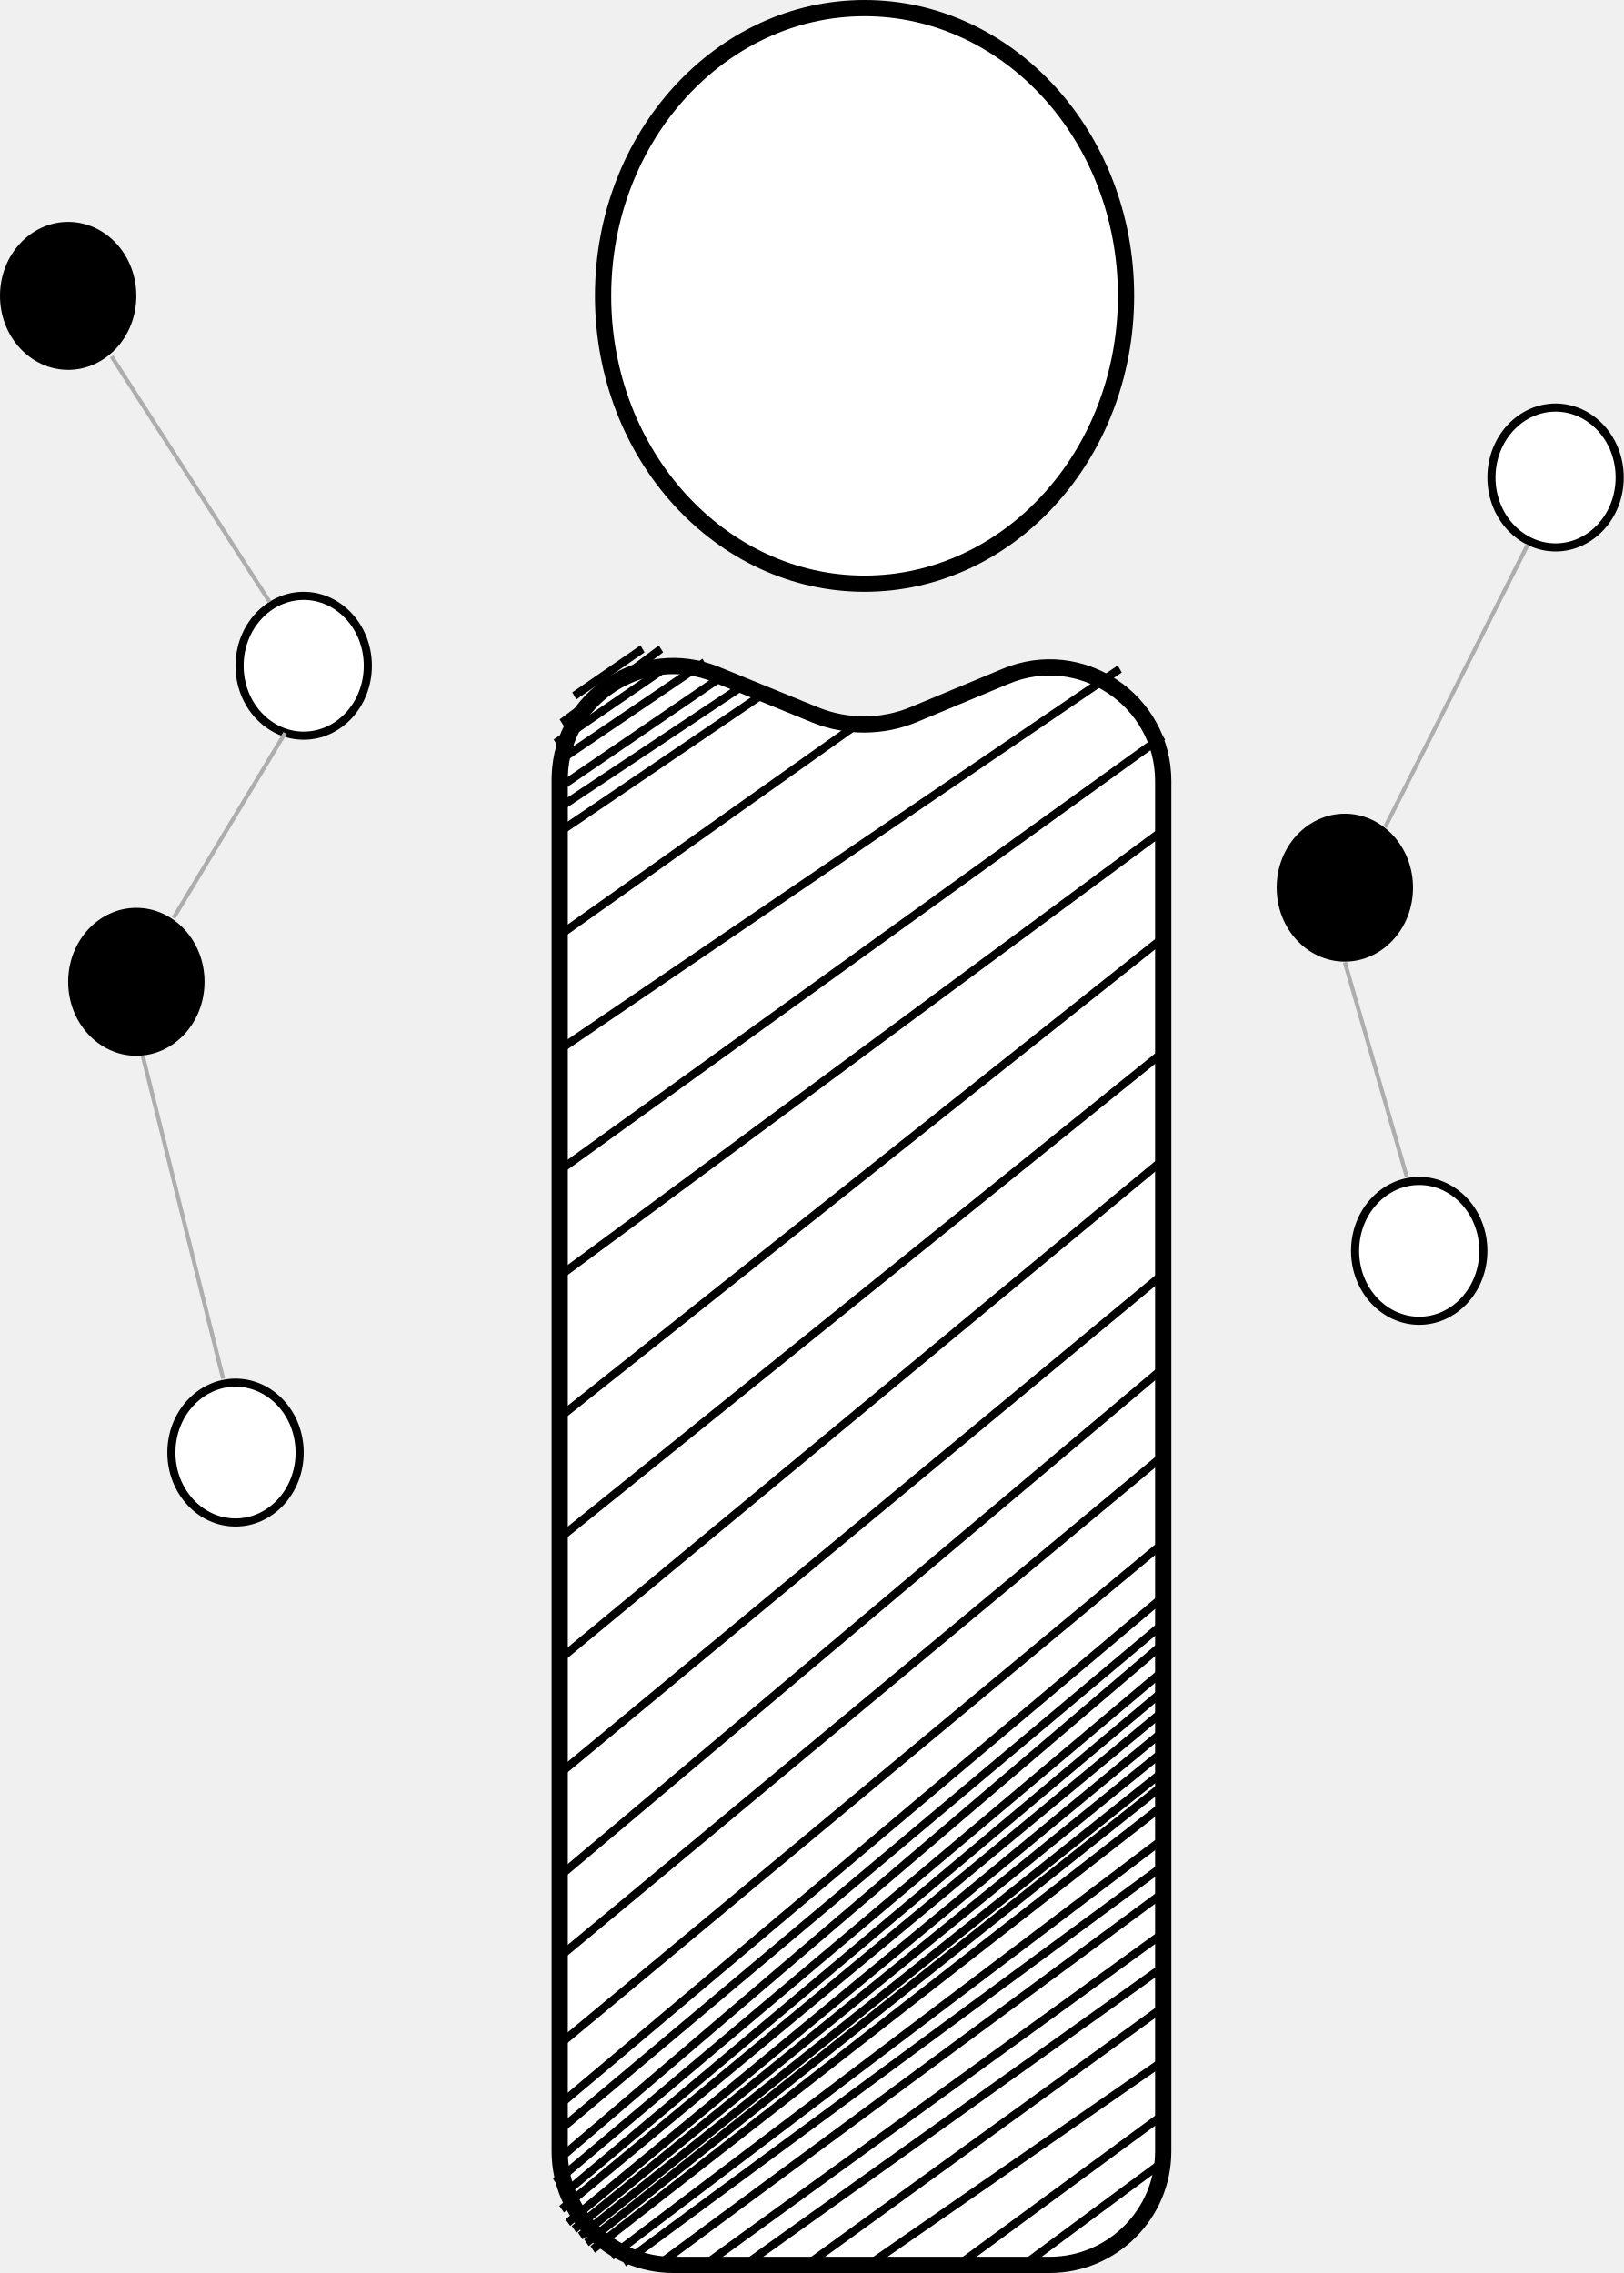
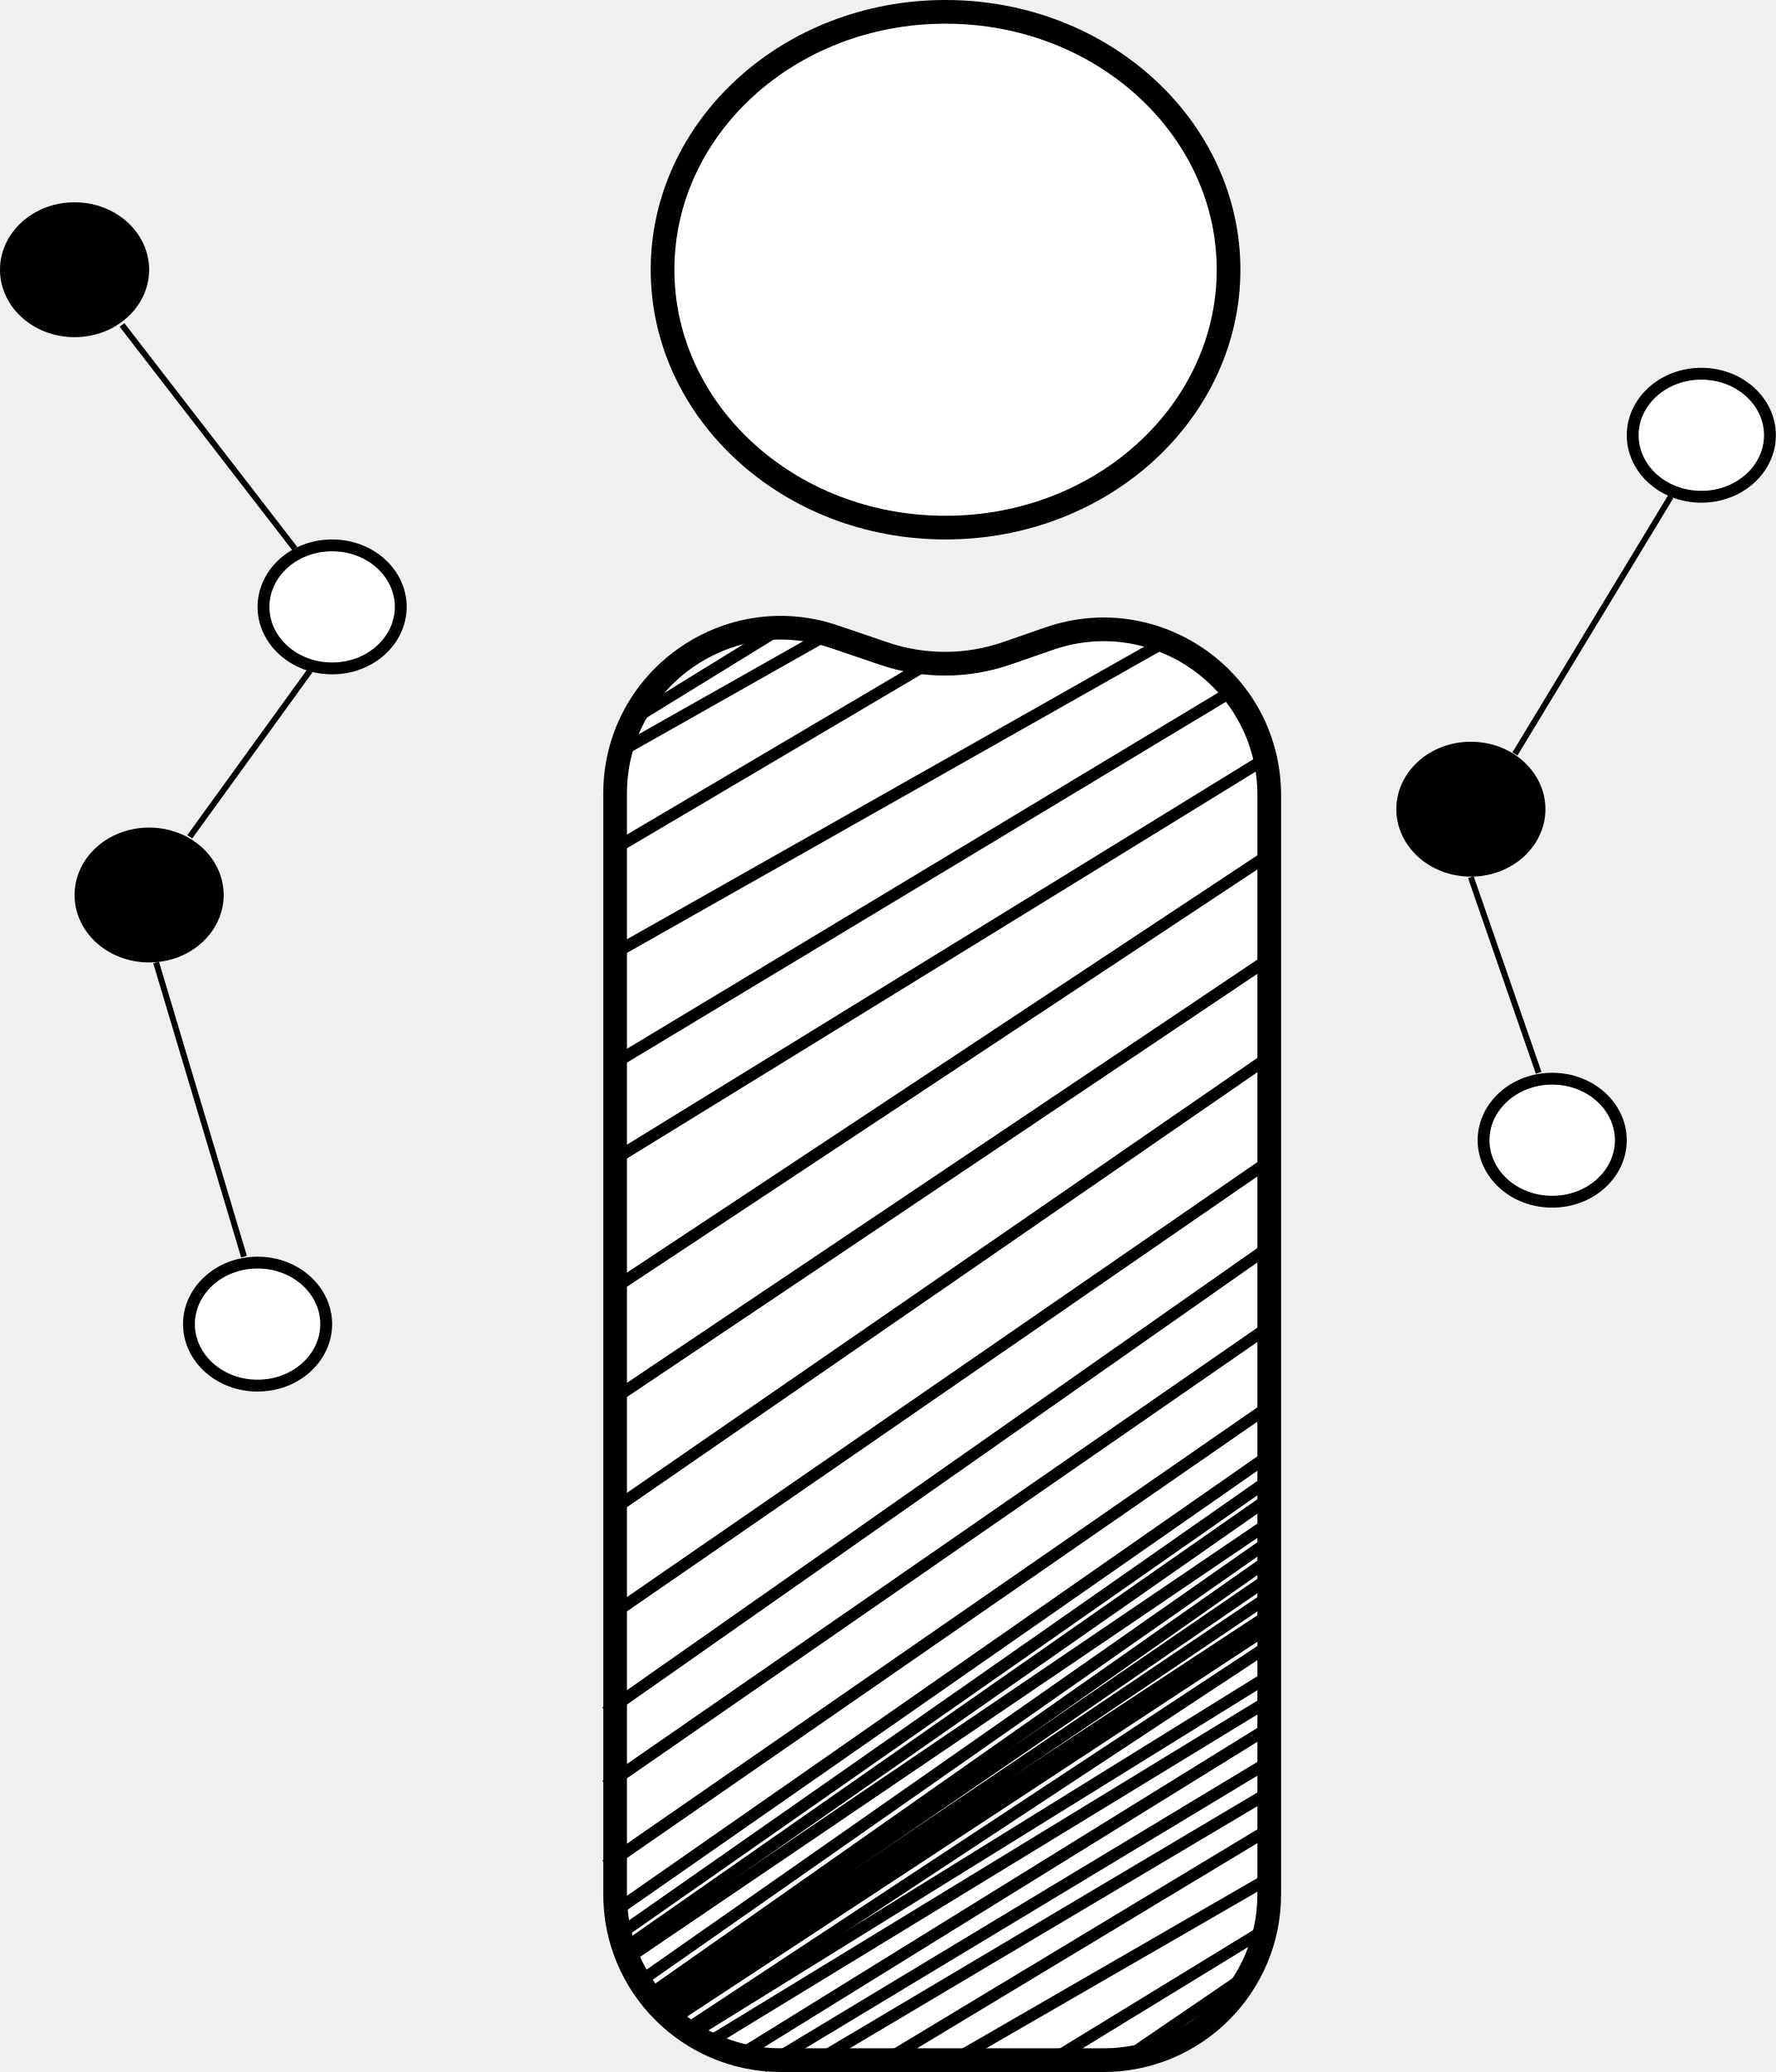
- <svg xmlns="http://www.w3.org/2000/svg" width="200" height="280" viewBox="0 0 200 280" fill="none">
-   <path d="M68.947 95.59C69.254 85.898 79.166 79.392 88.231 83.093L100.383 88.055C104.296 89.653 108.682 89.637 112.583 88.012L123.891 83.302C133.112 79.461 143.275 86.236 143.275 96.225V265C143.275 272.732 137.007 279 129.275 279H82.939C75.207 279 68.939 272.732 68.939 265V96.054L68.947 95.59Z" fill="white" stroke="black" stroke-width="2" />
-   <line y1="-0.5" x2="28.421" y2="-0.5" transform="matrix(0.832642 -0.553812 0.491769 0.870726 68.7023 100.237)" stroke="black" />
-   <line y1="-0.5" x2="45.846" y2="-0.5" transform="matrix(0.815881 -0.57822 0.51562 0.856817 68.7023 115.976)" stroke="black" />
-   <line y1="-0.5" x2="29.516" y2="-0.5" transform="matrix(0.827598 -0.561322 0.499075 0.866559 69.4657 102.722)" stroke="black" />
-   <line y1="-0.5" x2="24.962" y2="-0.5" transform="matrix(0.825666 -0.56416 0.501843 0.864959 68.7023 97.7516)" stroke="black" />
-   <line y1="-0.5" x2="22.137" y2="-0.5" transform="matrix(0.827598 -0.561322 0.499075 0.866559 68.7023 94.4379)" stroke="black" />
-   <line y1="-0.5" x2="17.584" y2="-0.5" transform="matrix(0.824852 -0.565349 0.503004 0.864284 68.7023 91.9526)" stroke="black" />
-   <line y1="-0.5" x2="15.239" y2="-0.5" transform="matrix(0.801506 -0.597987 0.535164 0.844748 69.4657 89.4674)" stroke="black" />
-   <line y1="-0.5" x2="92.173" y2="-0.5" transform="matrix(0.811619 -0.584187 0.521498 0.853253 68.7023 144.97)" stroke="black" />
-   <line y1="-0.5" x2="92.044" y2="-0.5" transform="matrix(0.804461 -0.594005 0.53121 0.84724 69.4657 157.396)" stroke="black" />
-   <line y1="-0.5" x2="94.563" y2="-0.5" transform="matrix(0.783031 -0.621983 0.559181 0.829046 69.4657 174.793)" stroke="black" />
-   <line y1="-0.5" x2="95.081" y2="-0.5" transform="matrix(0.778769 -0.62731 0.564559 0.825393 69.4657 189.704)" stroke="black" />
-   <line y1="-0.5" x2="96.129" y2="-0.5" transform="matrix(0.770279 -0.637707 0.575101 0.818082 69.4657 204.615)" stroke="black" />
-   <line y1="-0.5" x2="83.995" y2="-0.5" transform="matrix(0.827025 -0.562166 0.499898 0.866085 68.7023 130.059)" stroke="black" />
-   <line y1="-0.5" x2="96.129" y2="-0.5" transform="matrix(0.770279 -0.637707 0.575101 0.818082 69.4657 218.698)" stroke="black" />
-   <line y1="-0.5" x2="10.205" y2="-0.5" transform="matrix(0.822855 -0.568252 0.505842 0.862626 70.9923 86.1539)" stroke="black" />
-   <line y1="-0.5" x2="97.776" y2="-0.5" transform="matrix(0.765106 -0.643905 0.581418 0.813605 68.7023 231.953)" stroke="black" />
-   <line y1="-0.5" x2="97.245" y2="-0.5" transform="matrix(0.769286 -0.638904 0.57632 0.817224 68.7023 241.893)" stroke="black" />
-   <line y1="-0.5" x2="97.245" y2="-0.5" transform="matrix(0.769286 -0.638904 0.57632 0.817224 68.7023 252.663)" stroke="black" />
-   <line y1="-0.5" x2="97.776" y2="-0.5" transform="matrix(0.765106 -0.643905 0.581418 0.813605 68.7023 260.118)" stroke="black" />
-   <line y1="-0.5" x2="98.312" y2="-0.5" transform="matrix(0.760939 -0.648824 0.586448 0.809987 68.7023 266.746)" stroke="black" />
-   <line y1="-0.5" x2="97.776" y2="-0.5" transform="matrix(0.765106 -0.643905 0.581418 0.813605 68.7023 269.23)" stroke="black" />
-   <line y1="-0.5" x2="96.659" y2="-0.5" transform="matrix(0.766053 -0.642778 0.580268 0.814426 69.4657 270.887)" stroke="black" />
-   <line y1="-0.5" x2="96.129" y2="-0.5" transform="matrix(0.770279 -0.637707 0.575101 0.818082 69.4657 272.544)" stroke="black" />
-   <line y1="-0.5" x2="95.012" y2="-0.5" transform="matrix(0.771294 -0.636479 0.573853 0.818958 70.229 274.201)" stroke="black" />
-   <line y1="-0.5" x2="96.659" y2="-0.5" transform="matrix(0.766053 -0.642778 0.580268 0.814426 69.4657 262.604)" stroke="black" />
-   <line y1="-0.5" x2="93.372" y2="-0.5" transform="matrix(0.776665 -0.629914 0.567193 0.823585 70.9923 275.03)" stroke="black" />
-   <line y1="-0.5" x2="91.739" y2="-0.5" transform="matrix(0.782169 -0.623066 0.560274 0.828308 71.7557 275.858)" stroke="black" />
-   <line y1="-0.5" x2="90.626" y2="-0.5" transform="matrix(0.783352 -0.621578 0.558773 0.82932 72.519 276.687)" stroke="black" />
-   <line y1="-0.5" x2="89.002" y2="-0.5" transform="matrix(0.789069 -0.614305 0.55146 0.834201 73.2825 277.515)" stroke="black" />
-   <line y1="-0.5" x2="85.168" y2="-0.5" transform="matrix(0.797702 -0.603052 0.540207 0.841532 75.5725 278.343)" stroke="black" />
-   <line y1="-0.5" x2="82.459" y2="-0.5" transform="matrix(0.805401 -0.592731 0.529946 0.848031 77.0992 279.172)" stroke="black" />
-   <line y1="-0.5" x2="76.806" y2="-0.5" transform="matrix(0.805046 -0.593213 0.530425 0.847732 81.6794 279.172)" stroke="black" />
-   <line y1="-0.5" x2="70.664" y2="-0.5" transform="matrix(0.810199 -0.586156 0.523441 0.852062 86.2595 280)" stroke="black" />
-   <line y1="-0.5" x2="62.804" y2="-0.5" transform="matrix(0.814354 -0.580368 0.517734 0.855542 92.3665 279.172)" stroke="black" />
-   <line y1="-0.5" x2="53.705" y2="-0.5" transform="matrix(0.810199 -0.586156 0.523441 0.852062 100 279.172)" stroke="black" />
-   <line y1="-0.5" x2="43.645" y2="-0.5" transform="matrix(0.822047 -0.56942 0.506985 0.861955 107.634 279.172)" stroke="black" />
-   <line y1="-0.5" x2="32.197" y2="-0.5" transform="matrix(0.806106 -0.591771 0.528995 0.848625 117.557 280)" stroke="black" />
-   <line y1="-0.5" x2="20.891" y2="-0.5" transform="matrix(0.803875 -0.594798 0.531997 0.846746 126.718 279.172)" stroke="black" />
-   <path d="M106.489 1C124.19 1 138.694 16.781 138.695 36.449C138.695 56.117 124.19 71.899 106.489 71.899C88.787 71.899 74.282 56.117 74.282 36.449C74.283 16.781 88.787 1 106.489 1Z" fill="white" stroke="black" stroke-width="2" />
-   <path d="M37.404 73.399C41.728 73.399 45.302 77.216 45.302 82.012C45.302 86.808 41.728 90.624 37.404 90.624C33.081 90.624 29.508 86.807 29.508 82.012C29.508 77.216 33.081 73.4 37.404 73.399Z" fill="white" stroke="black" />
-   <path d="M191.603 50.204C195.926 50.204 199.5 54.021 199.5 58.816C199.5 63.612 195.926 67.429 191.603 67.429C187.279 67.428 183.706 63.612 183.706 58.816C183.706 54.021 187.279 50.204 191.603 50.204Z" fill="white" stroke="black" />
-   <path d="M174.809 145.47C179.132 145.47 182.706 149.287 182.706 154.083C182.706 158.879 179.132 162.695 174.809 162.695C170.485 162.695 166.912 158.878 166.912 154.083C166.912 149.287 170.485 145.471 174.809 145.47Z" fill="white" stroke="black" />
-   <path d="M29.007 170.322C33.331 170.322 36.905 174.139 36.905 178.935C36.905 183.73 33.331 187.547 29.007 187.547C24.684 187.547 21.111 183.73 21.111 178.935C21.111 174.139 24.684 170.323 29.007 170.322Z" fill="white" stroke="black" />
-   <path d="M16.794 112.334C21.117 112.334 24.691 116.151 24.691 120.947C24.691 125.743 21.117 129.559 16.794 129.559C12.47 129.559 8.897 125.742 8.897 120.947C8.897 116.151 12.47 112.335 16.794 112.334Z" fill="black" stroke="black" />
-   <path d="M165.648 100.737C169.972 100.737 173.546 104.553 173.546 109.349C173.546 114.145 169.972 117.961 165.648 117.961C161.325 117.961 157.752 114.145 157.752 109.349C157.752 104.553 161.325 100.737 165.648 100.737Z" fill="black" stroke="black" />
-   <path d="M8.396 27.837C12.72 27.837 16.294 31.654 16.294 36.45C16.294 41.245 12.72 45.062 8.396 45.062C4.073 45.062 0.5 41.245 0.5 36.45C0.5 31.654 4.073 27.838 8.396 27.837Z" fill="black" stroke="black" />
-   <path d="M13.74 43.905L33.206 74.142" stroke="#ADADAD" stroke-width="0.5" />
-   <path d="M35.114 90.296L21.373 113.077" stroke="#ADADAD" stroke-width="0.5" />
-   <path d="M17.581 130.059L27.481 169.823" stroke="#ADADAD" stroke-width="0.5" />
-   <path d="M165.65 118.54L173.282 144.971" stroke="#ADADAD" stroke-width="0.5" />
-   <path d="M188.168 67.1L170.61 101.894" stroke="#ADADAD" stroke-width="0.5" />
+ <svg xmlns="http://www.w3.org/2000/svg" width="150" height="175" viewBox="0 0 150 175" fill="none">
+   <path d="M51.961 66.581C52.248 57.227 61.525 50.733 70.464 53.774L74.664 55.203C78.038 56.351 81.698 56.34 85.065 55.172L88.615 53.939C97.712 50.782 107.206 57.536 107.206 67.165V160C107.206 167.732 100.938 174 93.206 174H65.954C58.222 174 51.954 167.732 51.954 160V67.028L51.961 66.581Z" fill="white" stroke="black" stroke-width="2" />
+   <line x1="53.738" y1="60.574" x2="66.738" y2="52.574" stroke="black" />
+   <line y1="-0.5" x2="32.581" y2="-0.5" transform="matrix(0.861047 -0.508525 0.585448 0.81071 51.5266 72.4851)" stroke="black" />
+   <line y1="-0.5" x2="21.044" y2="-0.5" transform="matrix(0.870565 -0.492054 0.568545 0.822652 52.0994 64.2012)" stroke="black" />
+   <line x1="51.269" y1="90.178" x2="103.742" y2="58.572" stroke="black" />
+   <line y1="-0.5" x2="65.206" y2="-0.5" transform="matrix(0.851681 -0.52406 0.60122 0.799084 52.0994 98.3728)" stroke="black" />
+   <line y1="-0.5" x2="66.599" y2="-0.5" transform="matrix(0.833865 -0.551968 0.629133 0.777298 52.0994 109.245)" stroke="black" />
+   <line y1="-0.5" x2="66.886" y2="-0.5" transform="matrix(0.830285 -0.557339 0.634442 0.77297 52.0994 118.565)" stroke="black" />
+   <line y1="-0.5" x2="67.469" y2="-0.5" transform="matrix(0.823115 -0.567874 0.644797 0.764354 52.0994 127.885)" stroke="black" />
+   <line x1="51.28" y1="80.852" x2="97.754" y2="54.565" stroke="black" />
+   <line y1="-0.5" x2="67.469" y2="-0.5" transform="matrix(0.823115 -0.567874 0.644797 0.764354 52.0994 136.687)" stroke="black" />
+   <line y1="-0.5" x2="68.53" y2="-0.5" transform="matrix(0.818722 -0.57419 0.650967 0.759106 51.5266 144.97)" stroke="black" />
+   <line y1="-0.5" x2="68.234" y2="-0.5" transform="matrix(0.822274 -0.569093 0.645989 0.763346 51.5266 151.183)" stroke="black" />
+   <line y1="-0.5" x2="68.234" y2="-0.5" transform="matrix(0.822274 -0.569093 0.645989 0.763346 51.5266 157.914)" stroke="black" />
+   <line x1="51.714" y1="161.59" x2="107.348" y2="122.814" stroke="black" />
+   <line x1="52.714" y1="164.59" x2="107.347" y2="126.439" stroke="black" />
+   <line x1="52.719" y1="165.586" x2="107.353" y2="128.506" stroke="black" />
+   <line x1="53.713" y1="167.59" x2="107.347" y2="130.064" stroke="black" />
+   <line x1="54.713" y1="168.591" x2="107.346" y2="131.618" stroke="black" />
+   <line x1="55.717" y1="168.588" x2="107.351" y2="133.168" stroke="black" />
+   <line y1="-0.5" x2="67.764" y2="-0.5" transform="matrix(0.819528 -0.57304 0.649845 0.760067 52.0994 164.127)" stroke="black" />
+   <line x1="55.72" y1="169.586" x2="107.354" y2="134.719" stroke="black" />
+   <line x1="56.725" y1="169.582" x2="107.359" y2="136.269" stroke="black" />
+   <line x1="56.725" y1="170.582" x2="107.359" y2="137.304" stroke="black" />
+   <line x1="57.725" y1="171.583" x2="107.358" y2="138.858" stroke="black" />
+   <line x1="58.737" y1="171.575" x2="107.37" y2="141.439" stroke="black" />
+   <line x1="59.74" y1="172.573" x2="107.373" y2="143.508" stroke="black" />
+   <line x1="61.737" y1="174.051" x2="107.737" y2="145.575" stroke="black" />
+   <line y1="-0.5" x2="50.139" y2="-0.5" transform="matrix(0.856398 -0.516316 0.593379 0.804923 64.6946 175)" stroke="black" />
+   <line y1="-0.5" x2="44.614" y2="-0.5" transform="matrix(0.8598 -0.510631 0.587595 0.809155 69.2749 174.482)" stroke="black" />
+   <line y1="-0.5" x2="38.106" y2="-0.5" transform="matrix(0.856398 -0.516316 0.593379 0.804923 75 174.482)" stroke="black" />
+   <line y1="-0.5" x2="31.07" y2="-0.5" transform="matrix(0.866068 -0.499927 0.576647 0.816993 80.7251 174.482)" stroke="black" />
+   <line y1="-0.5" x2="22.819" y2="-0.5" transform="matrix(0.853036 -0.521852 0.598989 0.800758 88.1678 175)" stroke="black" />
+   <line x1="94.756" y1="174.069" x2="105.718" y2="166.587" stroke="black" />
+   <path d="M79.866 1C93.154 1 103.771 10.834 103.771 22.781C103.771 34.728 93.154 44.562 79.866 44.562C66.579 44.562 55.962 34.728 55.962 22.781C55.962 10.834 66.579 1 79.866 1Z" fill="white" stroke="black" stroke-width="2" />
+   <path d="M28.054 46.062C31.304 46.062 33.852 48.434 33.852 51.257C33.852 54.081 31.304 56.453 28.054 56.453C24.803 56.453 22.256 54.081 22.256 51.257C22.256 48.434 24.803 46.062 28.054 46.062Z" fill="white" stroke="black" />
+   <path d="M143.702 31.565C146.953 31.565 149.5 33.937 149.5 36.76C149.5 39.584 146.953 41.956 143.702 41.956C140.452 41.956 137.905 39.584 137.905 36.76C137.905 33.937 140.452 31.565 143.702 31.565Z" fill="white" stroke="black" />
+   <path d="M131.107 91.107C134.357 91.107 136.905 93.479 136.905 96.302C136.905 99.125 134.357 101.497 131.107 101.497C127.856 101.497 125.309 99.125 125.309 96.302C125.309 93.479 127.856 91.107 131.107 91.107Z" fill="white" stroke="black" />
+   <path d="M21.756 106.639C25.006 106.639 27.554 109.011 27.554 111.834C27.554 114.657 25.006 117.029 21.756 117.029C18.506 117.029 15.958 114.657 15.958 111.834C15.958 109.011 18.506 106.639 21.756 106.639Z" fill="white" stroke="black" />
+   <path d="M12.596 70.397C15.846 70.397 18.393 72.769 18.393 75.592C18.393 78.415 15.846 80.787 12.596 80.787C9.345 80.787 6.798 78.415 6.798 75.592C6.798 72.769 9.345 70.397 12.596 70.397Z" fill="black" stroke="black" />
+   <path d="M124.237 63.148C127.487 63.148 130.035 65.52 130.035 68.343C130.035 71.166 127.487 73.538 124.237 73.539C120.986 73.539 118.439 71.166 118.439 68.343C118.439 65.52 120.986 63.148 124.237 63.148Z" fill="black" stroke="black" />
+   <path d="M6.298 17.586C9.548 17.586 12.096 19.958 12.096 22.781C12.096 25.604 9.548 27.976 6.298 27.976C3.047 27.976 0.5 25.604 0.5 22.781C0.5 19.958 3.047 17.586 6.298 17.586Z" fill="black" stroke="black" />
+   <path d="M10.305 27.441L24.905 46.339" stroke="black" stroke-width="0.5" />
+   <path d="M26.336 56.435L16.03 70.673" stroke="black" stroke-width="0.5" />
+   <path d="M13.185 81.287L20.611 106.139" stroke="black" stroke-width="0.5" />
+   <path d="M124.237 74.088L129.962 90.607" stroke="black" stroke-width="0.5" />
+   <path d="M141.126 41.938L127.958 63.683" stroke="black" stroke-width="0.5" />
</svg>
